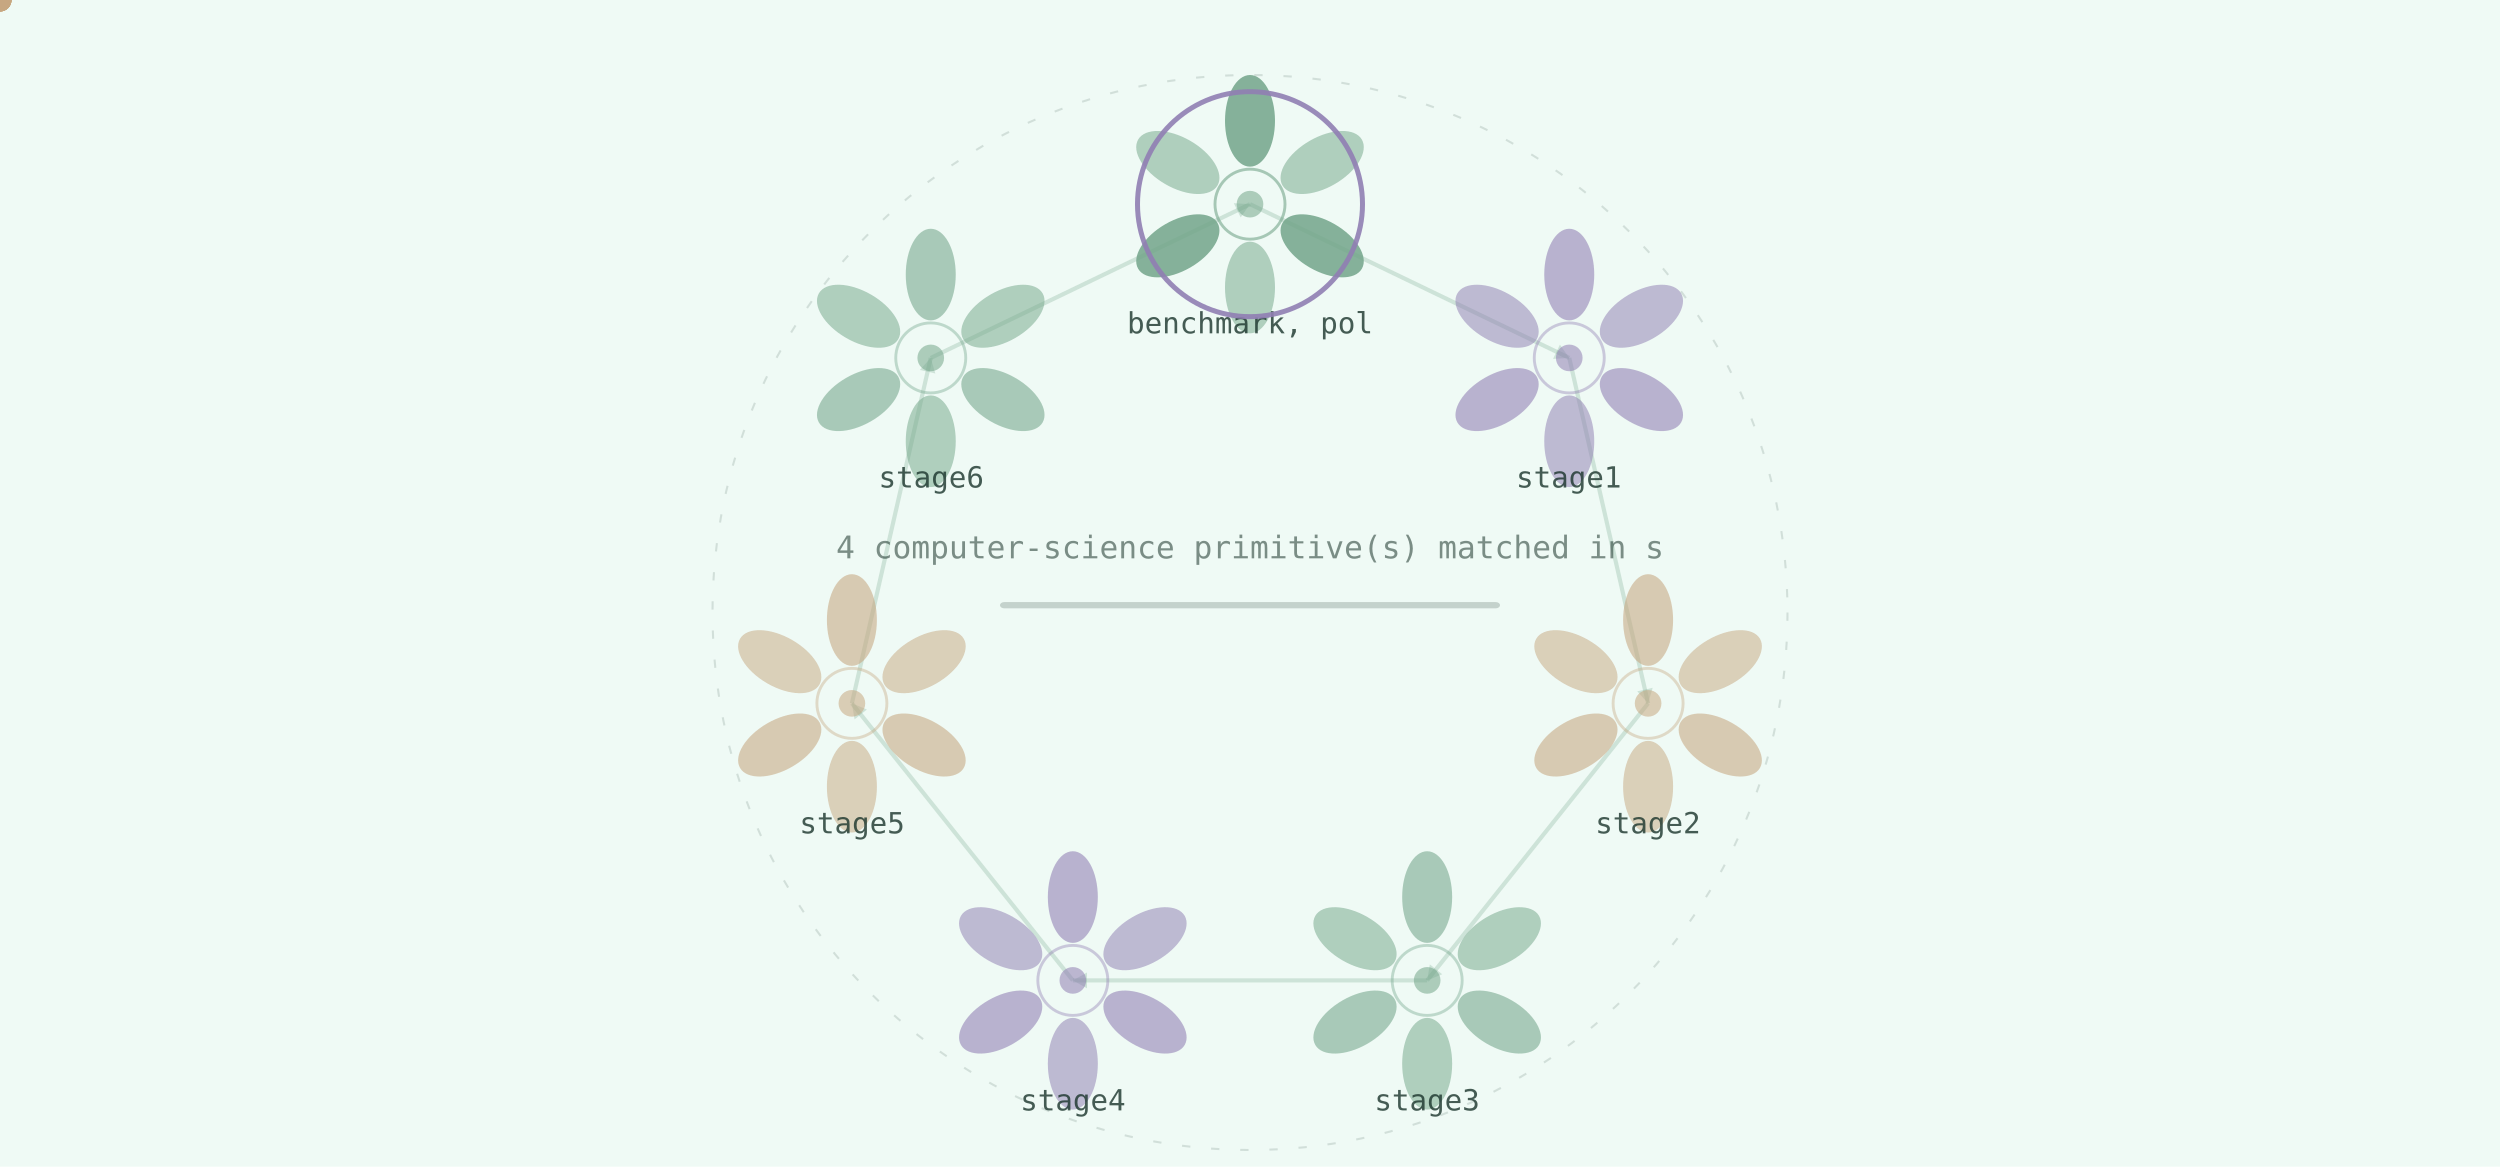
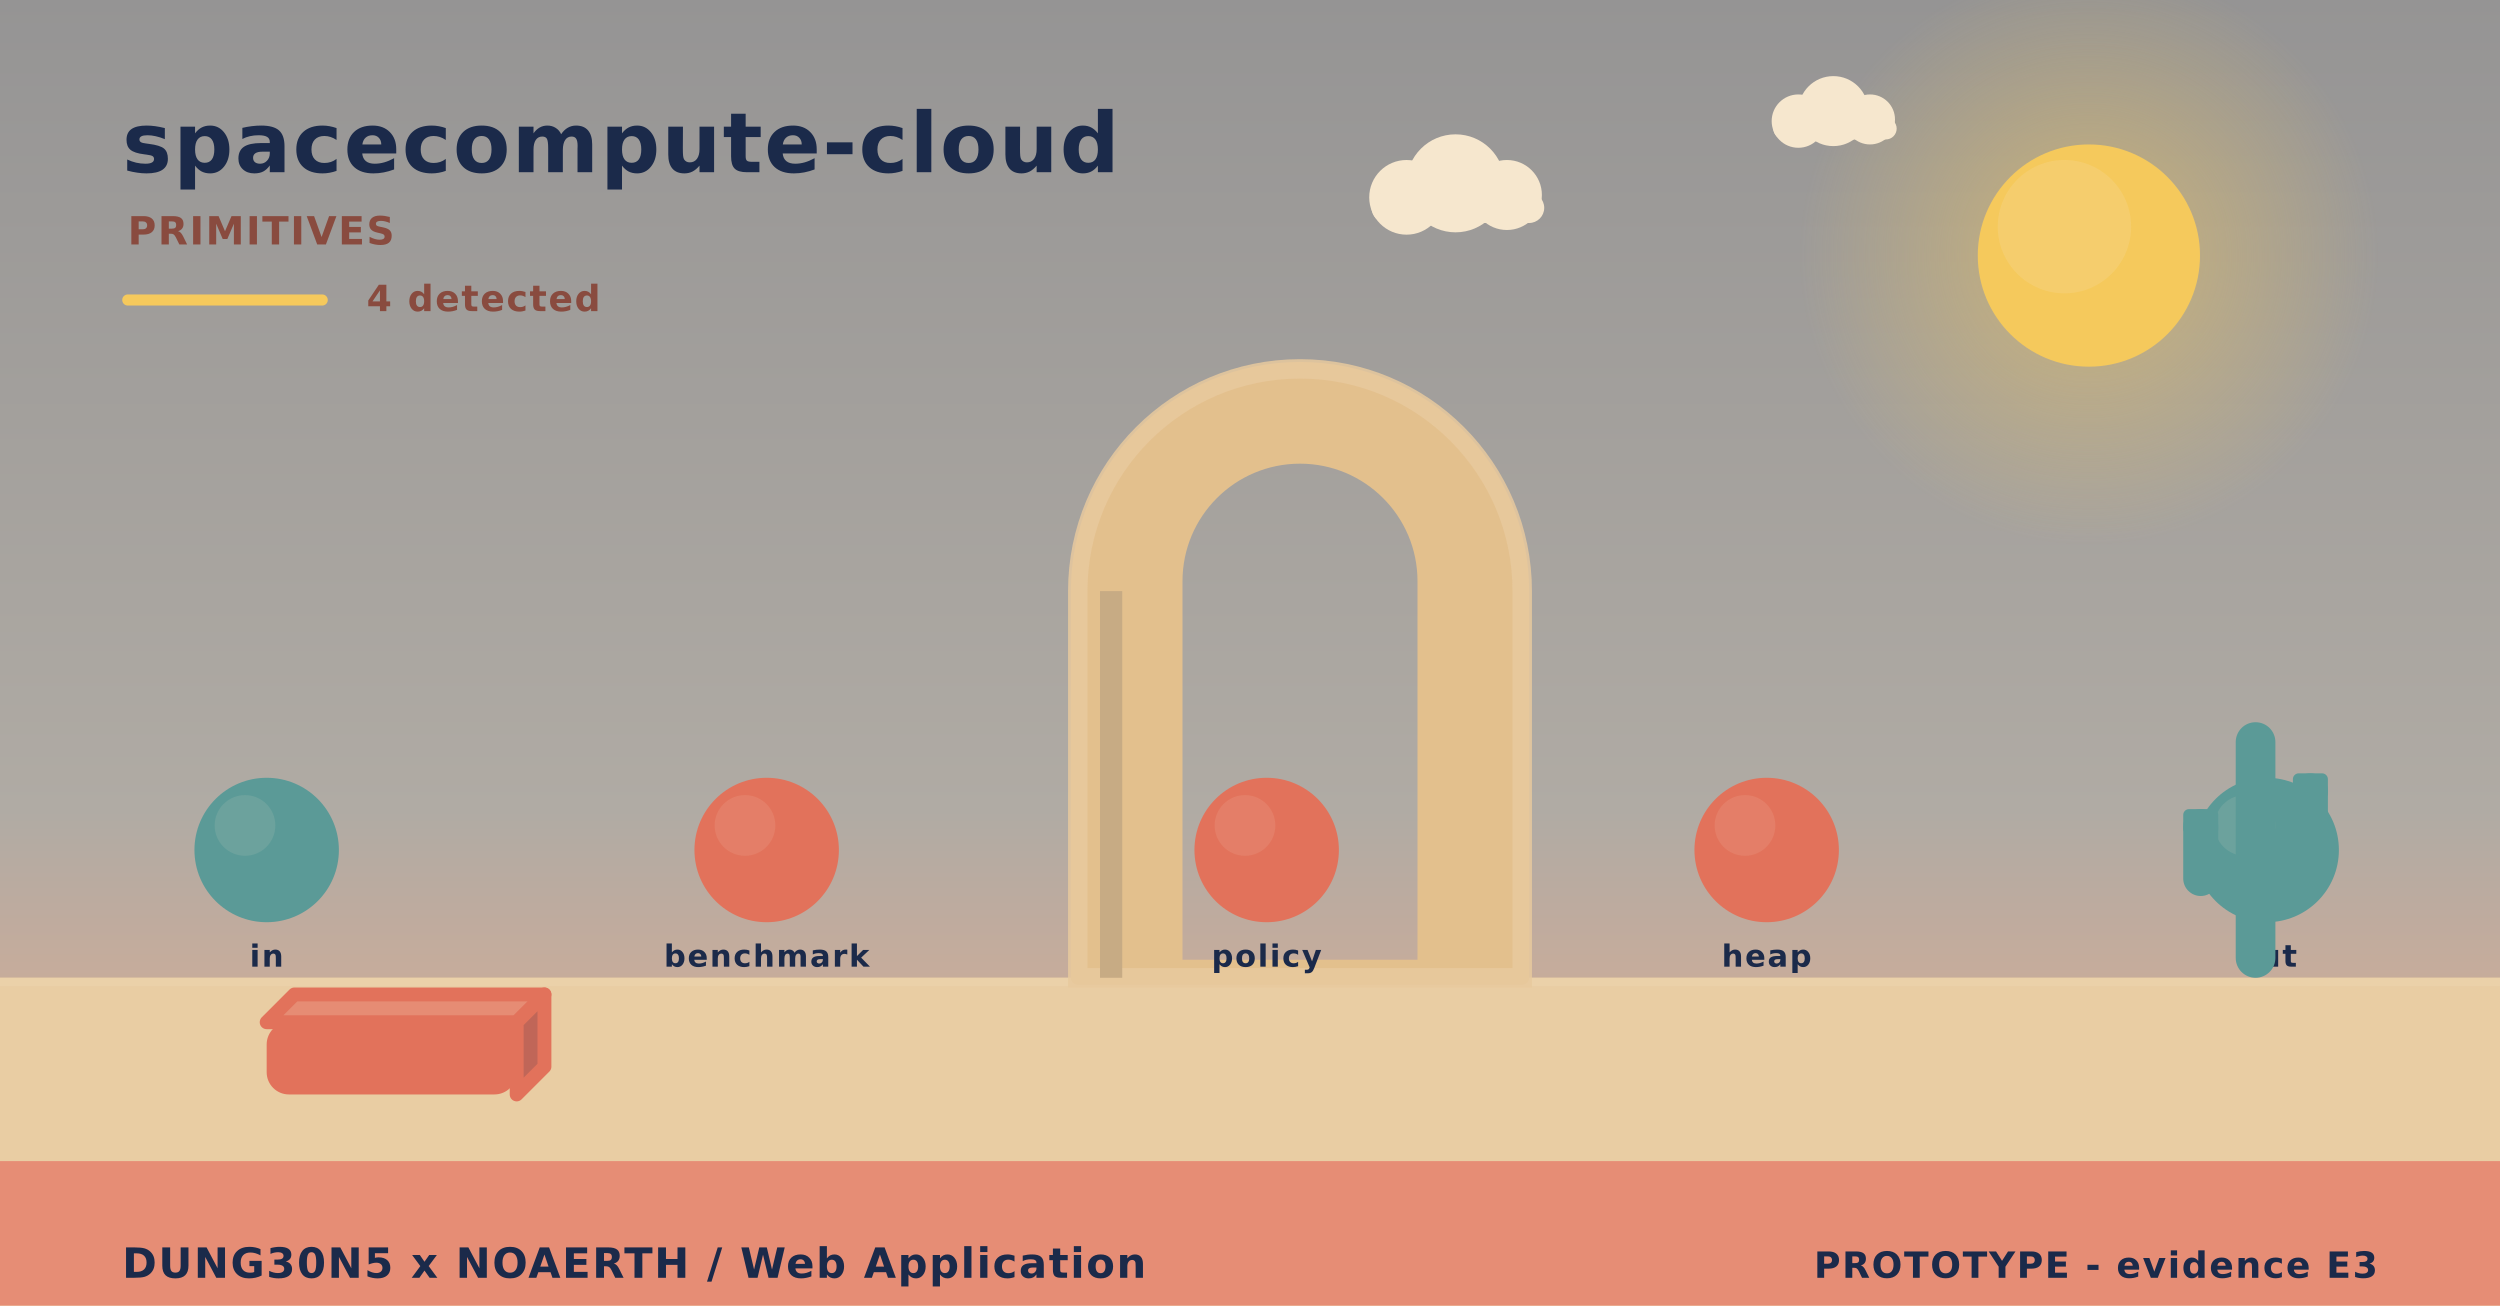
- <svg xmlns="http://www.w3.org/2000/svg" viewBox="0 0 1200 560" width="1200" height="560" role="img" aria-label="spacecompute-cloud state machine">
-   <rect width="1200" height="560" fill="#effaf5" />
-   <defs>
-     <linearGradient id="gs" x1="0" y1="0" x2="1" y2="1">
-       <stop offset="0%" stop-color="#74a68b" />
-       <stop offset="100%" stop-color="#907eb3" />
-     </linearGradient>
-   </defs>
-   <circle cx="600.00" cy="294.00" r="258.00" fill="none" stroke="rgba(26,52,43,0.140)" stroke-width="1.00" opacity="1.00" stroke-dasharray="4 10" />
-   <line x1="600.00" y1="98.00" x2="753.24" y2="171.80" stroke="rgba(116,166,139,0.500)" stroke-width="2.00" opacity="0.55" />
-   <polygon points="753.24,171.80 748.76,165.42 745.46,172.27" fill="rgba(116,166,139,0.500)" opacity="0.55" />
-   <g opacity="0.9">
-     <circle cx="0.00" cy="0.00" r="5.50" fill="#c7a781" opacity="1.00" />
-     <animateTransform attributeName="transform" type="translate" values="600.00,98.00 753.24,171.80" dur="4.65s" begin="0.0s" repeatCount="indefinite" />
-     <animateTransform attributeName="transform" type="translate" values="753.24,171.80 600.00,98.00" dur="4.65s" begin="2.325s" repeatCount="indefinite" />
+ <svg xmlns="http://www.w3.org/2000/svg" width="900" height="470" viewBox="0 0 900 470" role="img" aria-label="spacecompute-cloud - how it behaves">
+   <linearGradient id="skys" x1="0" y1="0" x2="0" y2="1">
+     <stop offset="0" stop-color="#959494" />
+     <stop offset="0.62" stop-color="#b0aba4" />
+     <stop offset="1" stop-color="#f3ad8a" />
+   </linearGradient>
+   <rect width="900" height="470" fill="url(#skys)" />
+   <radialGradient id="suns">
+     <stop offset="0.35" stop-color="#f5c95c" stop-opacity="0.34" />
+     <stop offset="1" stop-color="#f5c95c" stop-opacity="0" />
+   </radialGradient>
+   <circle cx="752" cy="92" r="104" fill="url(#suns)" />
+   <circle cx="752" cy="92" r="40" fill="#f5c95c" />
+   <circle cx="743.2" cy="81.6" r="24" fill="#f5d27e" opacity="0.5" />
+   <g>
+     <circle cx="524" cy="66" r="17.64" fill="#f6e7ce" />
+     <circle cx="506.36" cy="71.04" r="13.44" fill="#f6e7ce" />
+     <circle cx="542.48" cy="70.2" r="12.6" fill="#f6e7ce" />
+     <rect x="493.76" y="69.36" width="62.16" height="10.92" rx="5.46" fill="#f6e7ce" />
+     <animateTransform attributeName="transform" type="translate" values="0 0;24 0;0 0" dur="36s" begin="0s" repeatCount="indefinite" />
  </g>
-   <line x1="753.24" y1="171.80" x2="791.09" y2="337.61" stroke="rgba(116,166,139,0.500)" stroke-width="2.00" opacity="0.55" />
-   <polygon points="791.09,337.61 793.28,330.14 785.87,331.83" fill="rgba(116,166,139,0.500)" opacity="0.55" />
-   <g opacity="0.9">
-     <circle cx="0.00" cy="0.00" r="5.50" fill="#c7a781" opacity="1.00" />
-     <animateTransform attributeName="transform" type="translate" values="753.24,171.80 791.09,337.61" dur="4.65s" begin="0.664s" repeatCount="indefinite" />
-     <animateTransform attributeName="transform" type="translate" values="791.09,337.61 753.24,171.80" dur="4.65s" begin="2.989s" repeatCount="indefinite" />
+   <g>
+     <circle cx="660" cy="40" r="12.6" fill="#f6e7ce" />
+     <circle cx="647.4" cy="43.6" r="9.6" fill="#f6e7ce" />
+     <circle cx="673.2" cy="43" r="9" fill="#f6e7ce" />
+     <rect x="638.4" y="42.4" width="44.4" height="7.8" rx="3.9" fill="#f6e7ce" />
+     <animateTransform attributeName="transform" type="translate" values="0 0;-18 0;0 0" dur="46s" begin="3s" repeatCount="indefinite" />
  </g>
-   <line x1="791.09" y1="337.61" x2="685.04" y2="470.59" stroke="rgba(116,166,139,0.500)" stroke-width="2.00" opacity="0.55" />
-   <polygon points="685.04,470.59 692.25,467.64 686.31,462.90" fill="rgba(116,166,139,0.500)" opacity="0.55" />
-   <g opacity="0.9">
-     <circle cx="0.00" cy="0.00" r="5.50" fill="#c7a781" opacity="1.00" />
-     <animateTransform attributeName="transform" type="translate" values="791.09,337.61 685.04,470.59" dur="4.65s" begin="1.329s" repeatCount="indefinite" />
-     <animateTransform attributeName="transform" type="translate" values="685.04,470.59 791.09,337.61" dur="4.65s" begin="3.654s" repeatCount="indefinite" />
+   <rect x="0" y="352" width="900" height="118" fill="#e9cda3" />
+   <rect x="0" y="352" width="900" height="3" fill="#ebd1a9" />
+   <text x="44" y="62" font-family="Verdana,DejaVu Sans,sans-serif" font-size="30" font-weight="700" letter-spacing="0.6" fill="#1b2a4a" text-anchor="start">spacecompute-cloud</text>
+   <text x="46" y="88" font-family="Verdana,DejaVu Sans,sans-serif" font-size="14" font-weight="700" letter-spacing="0.6" fill="#894b3f" text-anchor="start">PRIMITIVES</text>
+   <rect x="44" y="106" width="74" height="4" rx="2" fill="#f5c95c" />
+   <text x="132" y="112" font-family="Verdana,DejaVu Sans,sans-serif" font-size="13" font-weight="700" letter-spacing="0.6" fill="#894b3f" text-anchor="start">4 detected</text>
+   <path d="M388,352 L388,212.8 A80,80 0 0 1 548,212.8 L548,352 Z M423.2,348 L423.2,209.22 A44.8,44.8 0 0 1 512.8,209.22 L512.8,348 Z" fill="#e3c08d" fill-rule="evenodd" stroke="#e3c08d" stroke-width="5" stroke-linejoin="round" />
+   <path d="M388,352 L388,212.8 A80,80 0 0 1 548,212.8 L548,352 Z" fill="none" stroke="#e8c99d" stroke-width="7" stroke-linecap="round" opacity="0.85" />
+   <rect x="396" y="212.8" width="8" height="139.2" fill="#c7ab84" />
+   <circle cx="96" cy="306" r="26" fill="#5b9a97" />
+   <circle cx="88.2" cy="297.16" r="10.92" fill="#7aa9a2" opacity="0.55" />
+   <text x="96" y="348" font-family="Verdana,DejaVu Sans,sans-serif" font-size="11" font-weight="700" letter-spacing="0.6" fill="#1b2a4a" text-anchor="middle">in</text>
+   <g>
+     <circle cx="276" cy="306" r="26" fill="#e2725b" />
+     <circle cx="268.2" cy="297.16" r="10.92" fill="#e68972" opacity="0.55" />
+     <animate attributeName="opacity" values="0.8;1;0.8" dur="4.6s" begin="0s" repeatCount="indefinite" />
  </g>
-   <line x1="685.04" y1="470.59" x2="514.96" y2="470.59" stroke="rgba(116,166,139,0.500)" stroke-width="2.00" opacity="0.55" />
-   <polygon points="514.96,470.59 521.76,474.39 521.76,466.79" fill="rgba(116,166,139,0.500)" opacity="0.55" />
-   <g opacity="0.9">
-     <circle cx="0.00" cy="0.00" r="5.50" fill="#c7a781" opacity="1.00" />
-     <animateTransform attributeName="transform" type="translate" values="685.04,470.59 514.96,470.59" dur="4.65s" begin="1.993s" repeatCount="indefinite" />
-     <animateTransform attributeName="transform" type="translate" values="514.96,470.59 685.04,470.59" dur="4.65s" begin="4.318s" repeatCount="indefinite" />
+   <text x="276" y="348" font-family="Verdana,DejaVu Sans,sans-serif" font-size="11" font-weight="700" letter-spacing="0.6" fill="#1b2a4a" text-anchor="middle">benchmark</text>
+   <g>
+     <circle cx="456" cy="306" r="26" fill="#e2725b" />
+     <circle cx="448.2" cy="297.16" r="10.92" fill="#e68972" opacity="0.55" />
+     <animate attributeName="opacity" values="0.8;1;0.8" dur="5.2s" begin="0s" repeatCount="indefinite" />
  </g>
-   <line x1="514.96" y1="470.59" x2="408.91" y2="337.61" stroke="rgba(116,166,139,0.500)" stroke-width="2.00" opacity="0.55" />
-   <polygon points="408.91,337.61 410.18,345.30 416.12,340.56" fill="rgba(116,166,139,0.500)" opacity="0.55" />
-   <g opacity="0.9">
-     <circle cx="0.00" cy="0.00" r="5.50" fill="#c7a781" opacity="1.00" />
-     <animateTransform attributeName="transform" type="translate" values="514.96,470.59 408.91,337.61" dur="4.65s" begin="2.657s" repeatCount="indefinite" />
-     <animateTransform attributeName="transform" type="translate" values="408.91,337.61 514.96,470.59" dur="4.65s" begin="4.982s" repeatCount="indefinite" />
+   <text x="456" y="348" font-family="Verdana,DejaVu Sans,sans-serif" font-size="11" font-weight="700" letter-spacing="0.6" fill="#1b2a4a" text-anchor="middle">policy</text>
+   <g>
+     <circle cx="636" cy="306" r="26" fill="#e2725b" />
+     <circle cx="628.2" cy="297.16" r="10.92" fill="#e68972" opacity="0.55" />
+     <animate attributeName="opacity" values="0.8;1;0.8" dur="5.8s" begin="0s" repeatCount="indefinite" />
  </g>
-   <line x1="408.91" y1="337.61" x2="446.76" y2="171.80" stroke="rgba(116,166,139,0.500)" stroke-width="2.00" opacity="0.55" />
-   <polygon points="446.76,171.80 441.54,177.58 448.95,179.27" fill="rgba(116,166,139,0.500)" opacity="0.55" />
-   <g opacity="0.9">
-     <circle cx="0.00" cy="0.00" r="5.50" fill="#c7a781" opacity="1.00" />
-     <animateTransform attributeName="transform" type="translate" values="408.91,337.61 446.76,171.80" dur="4.65s" begin="3.321s" repeatCount="indefinite" />
-     <animateTransform attributeName="transform" type="translate" values="446.76,171.80 408.91,337.61" dur="4.65s" begin="5.646s" repeatCount="indefinite" />
-   </g>
-   <line x1="446.76" y1="171.80" x2="600.00" y2="98.00" stroke="rgba(116,166,139,0.500)" stroke-width="2.00" opacity="0.55" />
-   <polygon points="600.00,98.00 592.22,97.53 595.52,104.37" fill="rgba(116,166,139,0.500)" opacity="0.55" />
-   <g opacity="0.9">
-     <circle cx="0.00" cy="0.00" r="5.50" fill="#c7a781" opacity="1.00" />
-     <animateTransform attributeName="transform" type="translate" values="446.76,171.80 600.00,98.00" dur="4.65s" begin="3.986s" repeatCount="indefinite" />
-     <animateTransform attributeName="transform" type="translate" values="600.00,98.00 446.76,171.80" dur="4.65s" begin="6.311s" repeatCount="indefinite" />
-   </g>
-   <ellipse cx="600.00" cy="58.00" rx="12.00" ry="22.00" fill="rgba(116,166,139,0.900)" opacity="0.95" transform="rotate(0.0 600.00 58.00)" />
-   <ellipse cx="634.64" cy="78.00" rx="12.00" ry="22.00" fill="rgba(116,166,139,0.550)" opacity="0.95" transform="rotate(60.0 634.64 78.00)" />
-   <ellipse cx="634.64" cy="118.00" rx="12.00" ry="22.00" fill="rgba(116,166,139,0.900)" opacity="0.95" transform="rotate(120.0 634.64 118.00)" />
-   <ellipse cx="600.00" cy="138.00" rx="12.00" ry="22.00" fill="rgba(116,166,139,0.550)" opacity="0.95" transform="rotate(180.0 600.00 138.00)" />
-   <ellipse cx="565.36" cy="118.00" rx="12.00" ry="22.00" fill="rgba(116,166,139,0.900)" opacity="0.95" transform="rotate(240.0 565.36 118.00)" />
-   <ellipse cx="565.36" cy="78.00" rx="12.00" ry="22.00" fill="rgba(116,166,139,0.550)" opacity="0.95" transform="rotate(300.0 565.36 78.00)" />
-   <circle cx="600.00" cy="98.00" r="16.80" fill="none" stroke="rgba(116,166,139,0.900)" stroke-width="1.40" opacity="0.66" />
-   <circle cx="600.00" cy="98.00" r="6.40" fill="rgba(116,166,139,0.550)" opacity="1.00" />
-   <text x="600" y="160" font-family="ui-monospace,Menlo,monospace" font-size="14" fill="rgba(26,52,43,0.800)" text-anchor="middle">benchmark, pol</text>
-   <g>
-     <circle cx="600.00" cy="98.00" r="54.00" fill="none" stroke="#907eb3" stroke-width="2.40" opacity="0.90" />
-     <animate attributeName="opacity" values="0.25;1.0;0.25" dur="9.3s" begin="0.0s" repeatCount="indefinite" />
-   </g>
-   <ellipse cx="753.24" cy="131.80" rx="12.00" ry="22.00" fill="rgba(144,126,179,0.600)" opacity="0.95" transform="rotate(0.0 753.24 131.80)" />
-   <ellipse cx="787.88" cy="151.80" rx="12.00" ry="22.00" fill="rgba(144,126,179,0.550)" opacity="0.95" transform="rotate(60.0 787.88 151.80)" />
-   <ellipse cx="787.88" cy="191.80" rx="12.00" ry="22.00" fill="rgba(144,126,179,0.600)" opacity="0.95" transform="rotate(120.0 787.88 191.80)" />
-   <ellipse cx="753.24" cy="211.80" rx="12.00" ry="22.00" fill="rgba(144,126,179,0.550)" opacity="0.95" transform="rotate(180.0 753.24 211.80)" />
-   <ellipse cx="718.60" cy="191.80" rx="12.00" ry="22.00" fill="rgba(144,126,179,0.600)" opacity="0.95" transform="rotate(240.0 718.60 191.80)" />
-   <ellipse cx="718.60" cy="151.80" rx="12.00" ry="22.00" fill="rgba(144,126,179,0.550)" opacity="0.95" transform="rotate(300.0 718.60 151.80)" />
-   <circle cx="753.24" cy="171.80" r="16.80" fill="none" stroke="rgba(144,126,179,0.600)" stroke-width="1.40" opacity="0.66" />
-   <circle cx="753.24" cy="171.80" r="6.40" fill="rgba(144,126,179,0.550)" opacity="1.00" />
-   <text x="753" y="234" font-family="ui-monospace,Menlo,monospace" font-size="14" fill="rgba(26,52,43,0.800)" text-anchor="middle">stage1</text>
-   <ellipse cx="791.09" cy="297.61" rx="12.00" ry="22.00" fill="rgba(199,167,129,0.600)" opacity="0.95" transform="rotate(0.0 791.09 297.61)" />
-   <ellipse cx="825.73" cy="317.61" rx="12.00" ry="22.00" fill="rgba(199,167,129,0.550)" opacity="0.95" transform="rotate(60.0 825.73 317.61)" />
-   <ellipse cx="825.73" cy="357.61" rx="12.00" ry="22.00" fill="rgba(199,167,129,0.600)" opacity="0.95" transform="rotate(120.0 825.73 357.61)" />
-   <ellipse cx="791.09" cy="377.61" rx="12.00" ry="22.00" fill="rgba(199,167,129,0.550)" opacity="0.95" transform="rotate(180.0 791.09 377.61)" />
-   <ellipse cx="756.44" cy="357.61" rx="12.00" ry="22.00" fill="rgba(199,167,129,0.600)" opacity="0.95" transform="rotate(240.0 756.44 357.61)" />
-   <ellipse cx="756.44" cy="317.61" rx="12.00" ry="22.00" fill="rgba(199,167,129,0.550)" opacity="0.95" transform="rotate(300.0 756.44 317.61)" />
-   <circle cx="791.09" cy="337.61" r="16.80" fill="none" stroke="rgba(199,167,129,0.600)" stroke-width="1.40" opacity="0.66" />
-   <circle cx="791.09" cy="337.61" r="6.40" fill="rgba(199,167,129,0.550)" opacity="1.00" />
-   <text x="791" y="400" font-family="ui-monospace,Menlo,monospace" font-size="14" fill="rgba(26,52,43,0.800)" text-anchor="middle">stage2</text>
-   <ellipse cx="685.04" cy="430.59" rx="12.00" ry="22.00" fill="rgba(116,166,139,0.600)" opacity="0.95" transform="rotate(0.0 685.04 430.59)" />
-   <ellipse cx="719.68" cy="450.59" rx="12.00" ry="22.00" fill="rgba(116,166,139,0.550)" opacity="0.95" transform="rotate(60.0 719.68 450.59)" />
-   <ellipse cx="719.68" cy="490.59" rx="12.00" ry="22.00" fill="rgba(116,166,139,0.600)" opacity="0.95" transform="rotate(120.0 719.68 490.59)" />
-   <ellipse cx="685.04" cy="510.59" rx="12.00" ry="22.00" fill="rgba(116,166,139,0.550)" opacity="0.95" transform="rotate(180.0 685.04 510.59)" />
-   <ellipse cx="650.40" cy="490.59" rx="12.00" ry="22.00" fill="rgba(116,166,139,0.600)" opacity="0.95" transform="rotate(240.0 650.40 490.59)" />
-   <ellipse cx="650.40" cy="450.59" rx="12.00" ry="22.00" fill="rgba(116,166,139,0.550)" opacity="0.95" transform="rotate(300.0 650.40 450.59)" />
-   <circle cx="685.04" cy="470.59" r="16.80" fill="none" stroke="rgba(116,166,139,0.600)" stroke-width="1.40" opacity="0.66" />
-   <circle cx="685.04" cy="470.59" r="6.40" fill="rgba(116,166,139,0.550)" opacity="1.00" />
-   <text x="685" y="533" font-family="ui-monospace,Menlo,monospace" font-size="14" fill="rgba(26,52,43,0.800)" text-anchor="middle">stage3</text>
-   <ellipse cx="514.96" cy="430.59" rx="12.00" ry="22.00" fill="rgba(144,126,179,0.600)" opacity="0.95" transform="rotate(0.0 514.96 430.59)" />
-   <ellipse cx="549.60" cy="450.59" rx="12.00" ry="22.00" fill="rgba(144,126,179,0.550)" opacity="0.95" transform="rotate(60.0 549.60 450.59)" />
-   <ellipse cx="549.60" cy="490.59" rx="12.00" ry="22.00" fill="rgba(144,126,179,0.600)" opacity="0.95" transform="rotate(120.0 549.60 490.59)" />
-   <ellipse cx="514.96" cy="510.59" rx="12.00" ry="22.00" fill="rgba(144,126,179,0.550)" opacity="0.95" transform="rotate(180.0 514.96 510.59)" />
-   <ellipse cx="480.32" cy="490.59" rx="12.00" ry="22.00" fill="rgba(144,126,179,0.600)" opacity="0.95" transform="rotate(240.0 480.32 490.59)" />
-   <ellipse cx="480.32" cy="450.59" rx="12.00" ry="22.00" fill="rgba(144,126,179,0.550)" opacity="0.95" transform="rotate(300.0 480.32 450.59)" />
-   <circle cx="514.96" cy="470.59" r="16.80" fill="none" stroke="rgba(144,126,179,0.600)" stroke-width="1.40" opacity="0.66" />
-   <circle cx="514.96" cy="470.59" r="6.40" fill="rgba(144,126,179,0.550)" opacity="1.00" />
-   <text x="515" y="533" font-family="ui-monospace,Menlo,monospace" font-size="14" fill="rgba(26,52,43,0.800)" text-anchor="middle">stage4</text>
-   <ellipse cx="408.91" cy="297.61" rx="12.00" ry="22.00" fill="rgba(199,167,129,0.600)" opacity="0.95" transform="rotate(0.0 408.91 297.61)" />
-   <ellipse cx="443.56" cy="317.61" rx="12.00" ry="22.00" fill="rgba(199,167,129,0.550)" opacity="0.95" transform="rotate(60.0 443.56 317.61)" />
-   <ellipse cx="443.56" cy="357.61" rx="12.00" ry="22.00" fill="rgba(199,167,129,0.600)" opacity="0.95" transform="rotate(120.0 443.56 357.61)" />
-   <ellipse cx="408.91" cy="377.61" rx="12.00" ry="22.00" fill="rgba(199,167,129,0.550)" opacity="0.95" transform="rotate(180.0 408.91 377.61)" />
-   <ellipse cx="374.27" cy="357.61" rx="12.00" ry="22.00" fill="rgba(199,167,129,0.600)" opacity="0.95" transform="rotate(240.0 374.27 357.61)" />
-   <ellipse cx="374.27" cy="317.61" rx="12.00" ry="22.00" fill="rgba(199,167,129,0.550)" opacity="0.95" transform="rotate(300.0 374.27 317.61)" />
-   <circle cx="408.91" cy="337.61" r="16.80" fill="none" stroke="rgba(199,167,129,0.600)" stroke-width="1.40" opacity="0.66" />
-   <circle cx="408.91" cy="337.61" r="6.40" fill="rgba(199,167,129,0.550)" opacity="1.00" />
-   <text x="409" y="400" font-family="ui-monospace,Menlo,monospace" font-size="14" fill="rgba(26,52,43,0.800)" text-anchor="middle">stage5</text>
-   <ellipse cx="446.76" cy="131.80" rx="12.00" ry="22.00" fill="rgba(116,166,139,0.600)" opacity="0.95" transform="rotate(0.0 446.76 131.80)" />
-   <ellipse cx="481.40" cy="151.80" rx="12.00" ry="22.00" fill="rgba(116,166,139,0.550)" opacity="0.95" transform="rotate(60.0 481.40 151.80)" />
-   <ellipse cx="481.40" cy="191.80" rx="12.00" ry="22.00" fill="rgba(116,166,139,0.600)" opacity="0.95" transform="rotate(120.0 481.40 191.80)" />
-   <ellipse cx="446.76" cy="211.80" rx="12.00" ry="22.00" fill="rgba(116,166,139,0.550)" opacity="0.95" transform="rotate(180.0 446.76 211.80)" />
-   <ellipse cx="412.12" cy="191.80" rx="12.00" ry="22.00" fill="rgba(116,166,139,0.600)" opacity="0.95" transform="rotate(240.0 412.12 191.80)" />
-   <ellipse cx="412.12" cy="151.80" rx="12.00" ry="22.00" fill="rgba(116,166,139,0.550)" opacity="0.95" transform="rotate(300.0 412.12 151.80)" />
-   <circle cx="446.76" cy="171.80" r="16.80" fill="none" stroke="rgba(116,166,139,0.600)" stroke-width="1.40" opacity="0.66" />
-   <circle cx="446.76" cy="171.80" r="6.40" fill="rgba(116,166,139,0.550)" opacity="1.00" />
-   <text x="447" y="234" font-family="ui-monospace,Menlo,monospace" font-size="14" fill="rgba(26,52,43,0.800)" text-anchor="middle">stage6</text>
-   <rect x="480.00" y="289.00" width="240.00" height="3.00" rx="2.00" fill="rgba(26,52,43,0.200)" opacity="1.00" />
-   <text x="600" y="268" font-family="ui-monospace,Menlo,monospace" font-size="15" fill="rgba(26,52,43,0.550)" text-anchor="middle">4 computer-science primitive(s) matched in s</text>
+   <text x="636" y="348" font-family="Verdana,DejaVu Sans,sans-serif" font-size="11" font-weight="700" letter-spacing="0.6" fill="#1b2a4a" text-anchor="middle">heap</text>
+   <circle cx="816" cy="306" r="26" fill="#5b9a97" />
+   <circle cx="808.2" cy="297.16" r="10.92" fill="#7aa9a2" opacity="0.55" />
+   <text x="816" y="348" font-family="Verdana,DejaVu Sans,sans-serif" font-size="11" font-weight="700" letter-spacing="0.6" fill="#1b2a4a" text-anchor="middle">out</text>
+   <path d="M96,368 L186,368 L196,358 L106,358 Z" fill="#e68c74" stroke="#e2725b" stroke-width="5" stroke-linejoin="round" />
+   <path d="M186,368 L196,358 L196,384 L186,394 Z" fill="#c06658" stroke="#e2725b" stroke-width="5" stroke-linejoin="round" />
+   <rect x="96" y="368" width="90" height="26" rx="8" fill="#e2725b" />
+   <rect x="804.86" y="260" width="14.28" height="92" rx="7.14" fill="#5b9a97" />
+   <rect x="785.96" y="291.28" width="12.6" height="31.28" rx="6.3" fill="#5b9a97" />
+   <rect x="785.96" y="291.28" width="12.6" height="9.2" rx="2.1" fill="#5b9a97" />
+   <rect x="825.44" y="278.4" width="12.6" height="31.28" rx="6.3" fill="#5b9a97" />
+   <rect x="825.44" y="278.4" width="12.6" height="9.2" rx="2.1" fill="#5b9a97" />
+   <rect x="0" y="418" width="900" height="52" rx="0" fill="#e68972" opacity="0.94" />
+   <text x="44" y="460" font-family="Verdana,DejaVu Sans,sans-serif" font-size="15" font-weight="700" letter-spacing="0.6" fill="#1b2a4a" text-anchor="start">DUNG30N5 x NOAERTH  /  Web Application</text>
+   <text x="856" y="460" font-family="Verdana,DejaVu Sans,sans-serif" font-size="13" font-weight="700" letter-spacing="0.6" fill="#1b2a4a" text-anchor="end">PROTOTYPE  -  evidence E3</text>
</svg>
